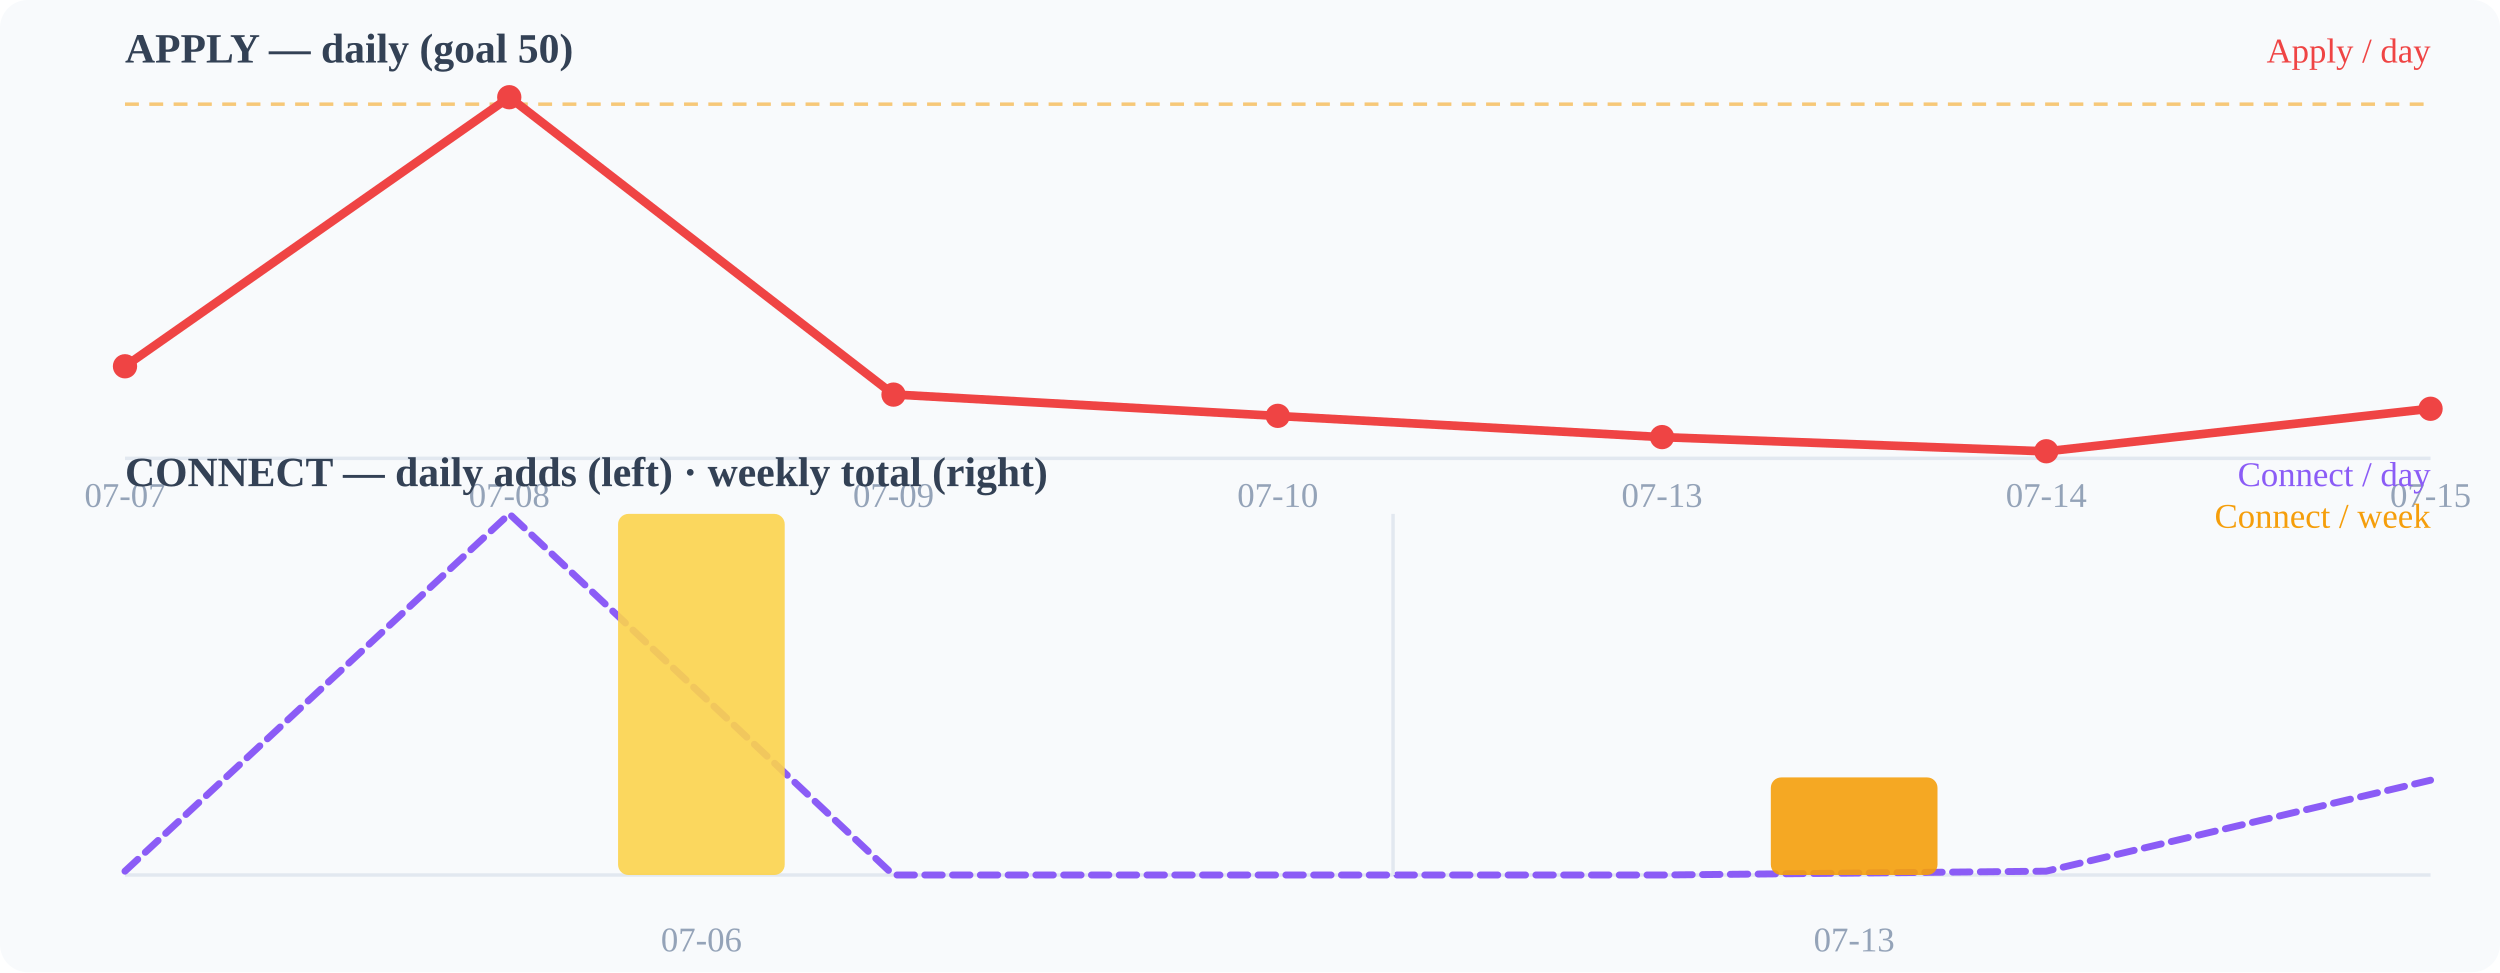
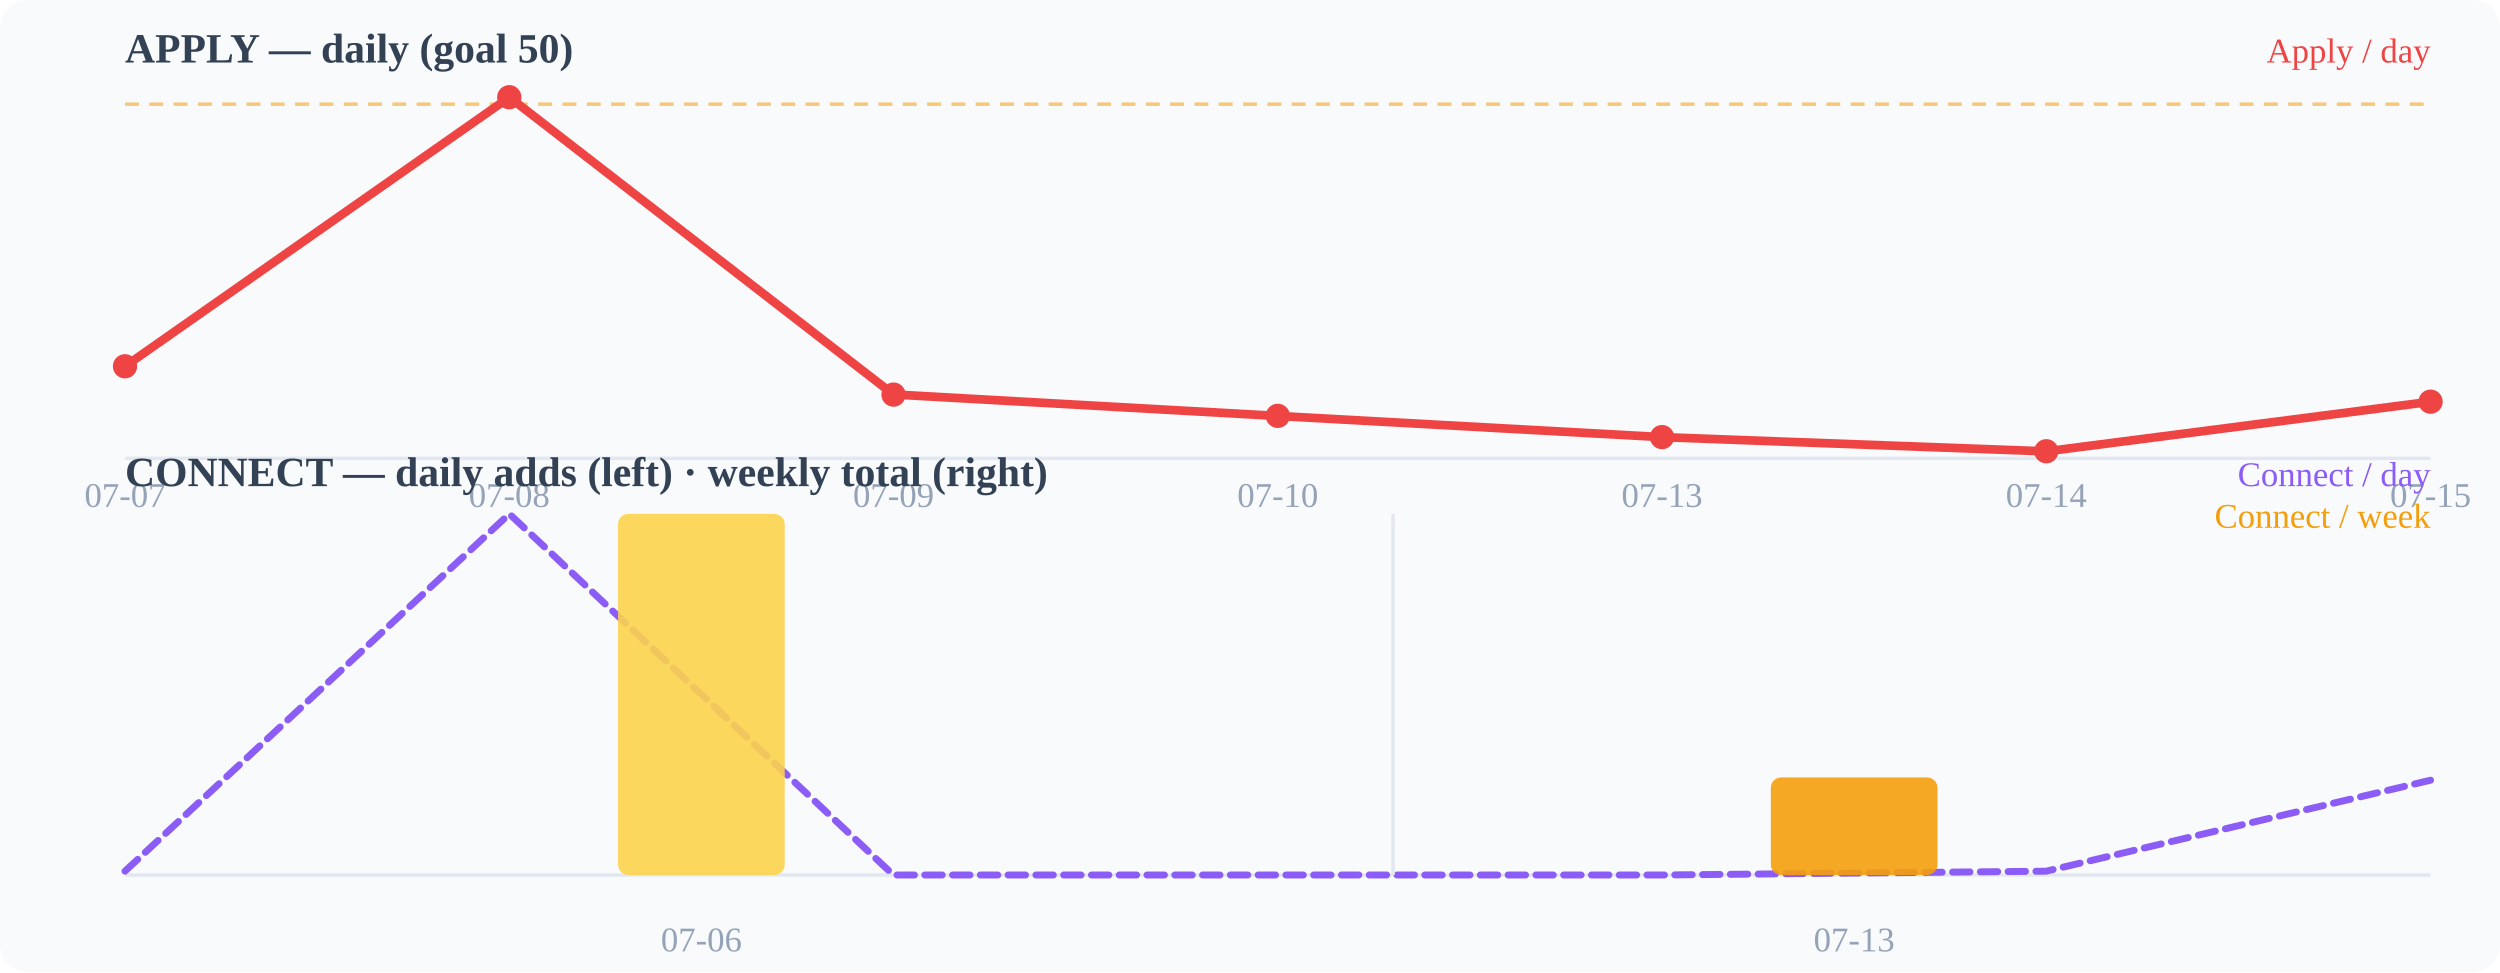
<svg xmlns="http://www.w3.org/2000/svg" width="720" height="280" viewBox="0 0 720 280">
  <rect width="720" height="280" fill="#f8fafc" rx="8" />
  <text x="36" y="18" font-size="12" font-weight="600" fill="#334155">APPLY — daily (goal 50)</text>
  <line x1="36" y1="132" x2="700" y2="132" stroke="#e2e8f0" stroke-width="1" />
  <line x1="36" y1="30.0" x2="700" y2="30.0" stroke="#f59e0b" stroke-width="1" stroke-dasharray="4 3" opacity="0.55" />
-   <polyline points="36.0,105.5 146.7,28.0 257.3,113.6 368.0,119.8 478.7,125.9 589.3,130.0 700.0,117.7" fill="none" stroke="#ef4444" stroke-width="2.5" stroke-linecap="round" stroke-linejoin="round" />
+   <polyline points="36.0,105.5 146.7,28.0 257.3,113.6 368.0,119.8 478.7,125.9 589.3,130.0 700.0,115.7" fill="none" stroke="#ef4444" stroke-width="2.5" stroke-linecap="round" stroke-linejoin="round" />
  <circle cx="36" cy="105.49" r="3.5" fill="#ef4444" />
  <circle cx="146.667" cy="28" r="3.5" fill="#ef4444" />
  <circle cx="257.333" cy="113.647" r="3.5" fill="#ef4444" />
  <circle cx="368" cy="119.765" r="3.5" fill="#ef4444" />
  <circle cx="478.667" cy="125.882" r="3.5" fill="#ef4444" />
  <circle cx="589.333" cy="129.961" r="3.5" fill="#ef4444" />
-   <circle cx="700" cy="117.725" r="3.5" fill="#ef4444" />
+   <circle cx="700" cy="115.686" r="3.5" fill="#ef4444" />
  <text x="36" y="146" font-size="10" fill="#94a3b8" text-anchor="middle">07-07</text>
  <text x="146.667" y="146" font-size="10" fill="#94a3b8" text-anchor="middle">07-08</text>
  <text x="257.333" y="146" font-size="10" fill="#94a3b8" text-anchor="middle">07-09</text>
  <text x="368" y="146" font-size="10" fill="#94a3b8" text-anchor="middle">07-10</text>
  <text x="478.667" y="146" font-size="10" fill="#94a3b8" text-anchor="middle">07-13</text>
  <text x="589.333" y="146" font-size="10" fill="#94a3b8" text-anchor="middle">07-14</text>
  <text x="700" y="146" font-size="10" fill="#94a3b8" text-anchor="middle">07-15</text>
  <text x="36" y="140" font-size="12" font-weight="600" fill="#334155">CONNECT — daily adds (left) · weekly total (right)</text>
  <line x1="36" y1="252" x2="700" y2="252" stroke="#e2e8f0" stroke-width="1" />
  <polyline points="36.0,250.9 146.7,148.0 257.3,252.0 368.0,252.0 478.7,252.0 589.3,250.9 700.0,224.7" fill="none" stroke="#8b5cf6" stroke-width="2" stroke-linecap="round" stroke-linejoin="round" stroke-dasharray="5 3" />
  <rect x="178.0" y="148.0" width="48" height="104.0" rx="3" fill="#fcd34d" opacity="0.9" />
  <rect x="510.0" y="223.9" width="48" height="28.1" rx="3" fill="#f59e0b" opacity="0.9" />
  <line x1="401.2" y1="148" x2="401.2" y2="252" stroke="#e2e8f0" stroke-width="1" />
  <text x="202" y="274" font-size="10" fill="#94a3b8" text-anchor="middle">07-06</text>
  <text x="534" y="274" font-size="10" fill="#94a3b8" text-anchor="middle">07-13</text>
  <text x="700" y="18" font-size="10" fill="#ef4444" text-anchor="end">Apply / day</text>
  <text x="700" y="140" font-size="10" fill="#8b5cf6" text-anchor="end">Connect / day</text>
  <text x="700" y="152" font-size="10" fill="#f59e0b" text-anchor="end">Connect / week</text>
</svg>
